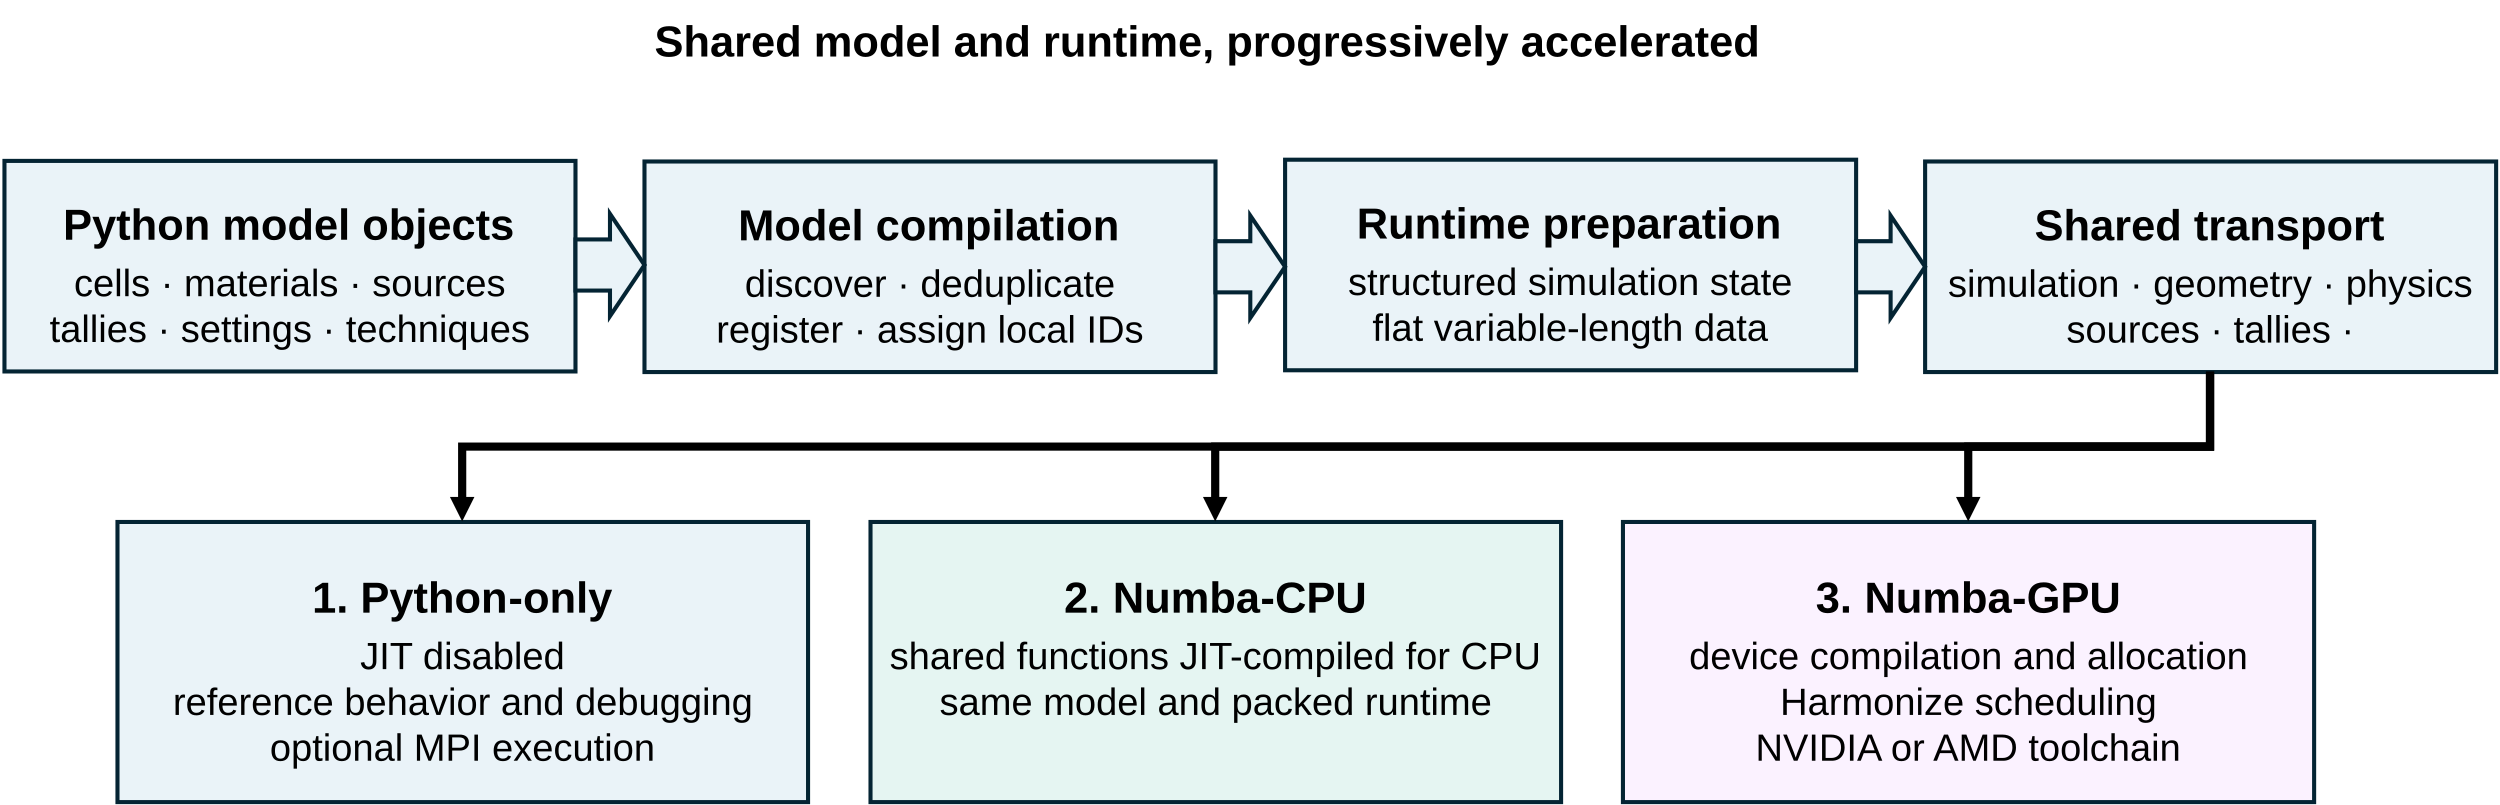
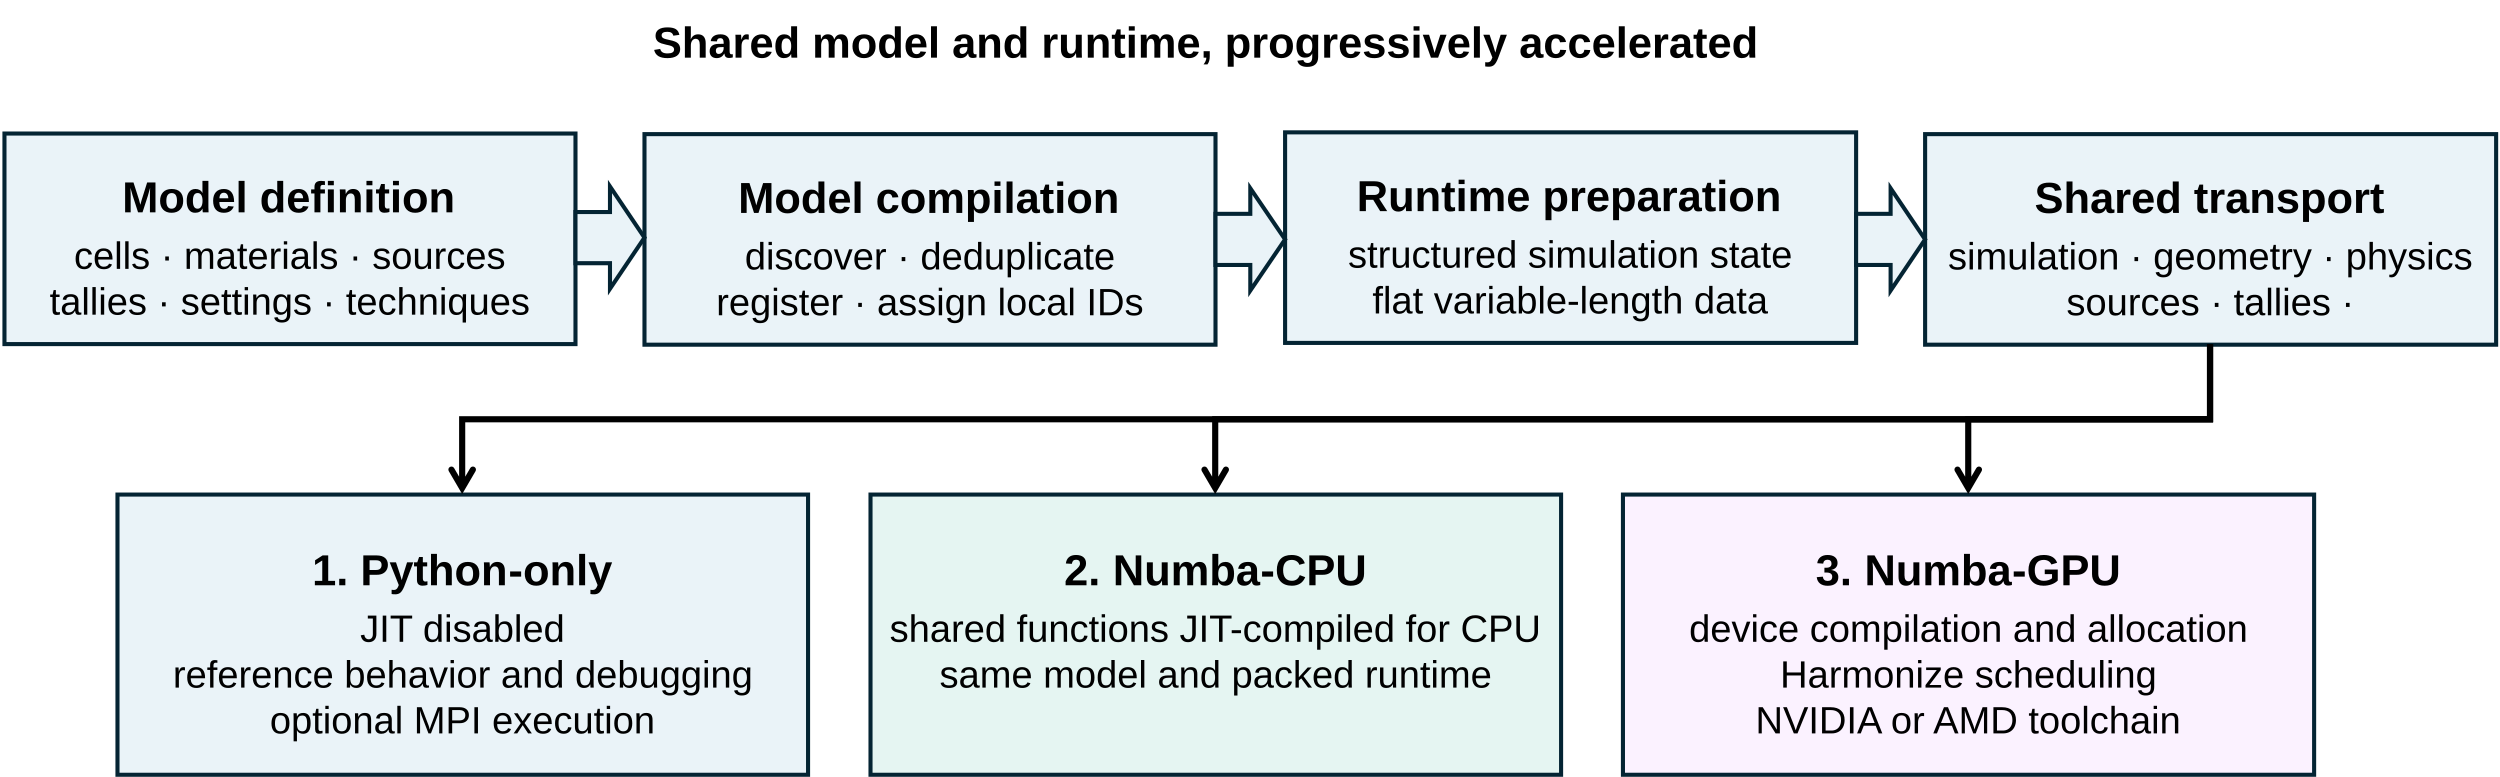
- <svg xmlns="http://www.w3.org/2000/svg" width="4203" height="1352" xml:space="preserve" overflow="hidden">
-   <g transform="translate(-64 -366)">
+ <svg xmlns="http://www.w3.org/2000/svg" width="4203" height="1306" xml:space="preserve" overflow="hidden">
+   <g transform="translate(-64 -412)">
    <g>
      <rect x="71.5" y="636.5" width="960" height="354" stroke="#042433" stroke-width="6.875" stroke-linecap="butt" stroke-linejoin="miter" stroke-miterlimit="8" stroke-opacity="1" fill="#EAF3F8" fill-opacity="1" />
-       <text fill="#000000" fill-opacity="1" font-family="Arial,Arial_MSFontService,sans-serif" font-style="normal" font-variant="normal" font-weight="700" font-stretch="normal" font-size="73" text-anchor="start" direction="ltr" writing-mode="lr-tb" unicode-bidi="normal" text-decoration="none" transform="matrix(1 0 0 1 170.07 769)">Python model objects</text>
+       <text fill="#000000" fill-opacity="1" font-family="Arial,Arial_MSFontService,sans-serif" font-style="normal" font-variant="normal" font-weight="700" font-stretch="normal" font-size="73" text-anchor="start" direction="ltr" writing-mode="lr-tb" unicode-bidi="normal" text-decoration="none" transform="matrix(1 0 0 1 269.46 769)">Model definition</text>
      <text fill="#000000" fill-opacity="1" font-family="Arial,Arial_MSFontService,sans-serif" font-style="normal" font-variant="normal" font-weight="400" font-stretch="normal" font-size="64" text-anchor="start" direction="ltr" writing-mode="lr-tb" unicode-bidi="normal" text-decoration="none" transform="matrix(1 0 0 1 188.403 864)">cells · materials · sources</text>
      <text fill="#000000" fill-opacity="1" font-family="Arial,Arial_MSFontService,sans-serif" font-style="normal" font-variant="normal" font-weight="400" font-stretch="normal" font-size="64" text-anchor="start" direction="ltr" writing-mode="lr-tb" unicode-bidi="normal" text-decoration="none" transform="matrix(1 0 0 1 147.428 941)">tallies · settings · techniques</text>
      <rect x="1147.5" y="637.5" width="960" height="354" stroke="#042433" stroke-width="6.875" stroke-linecap="butt" stroke-linejoin="miter" stroke-miterlimit="8" stroke-opacity="1" fill="#EAF3F8" fill-opacity="1" />
      <text fill="#000000" fill-opacity="1" font-family="Arial,Arial_MSFontService,sans-serif" font-style="normal" font-variant="normal" font-weight="700" font-stretch="normal" font-size="73" text-anchor="start" direction="ltr" writing-mode="lr-tb" unicode-bidi="normal" text-decoration="none" transform="matrix(1 0 0 1 1305.03 770)">Model compilation</text>
      <text fill="#000000" fill-opacity="1" font-family="Arial,Arial_MSFontService,sans-serif" font-style="normal" font-variant="normal" font-weight="400" font-stretch="normal" font-size="64" text-anchor="start" direction="ltr" writing-mode="lr-tb" unicode-bidi="normal" text-decoration="none" transform="matrix(1 0 0 1 1316.22 865)">discover · deduplicate</text>
      <text fill="#000000" fill-opacity="1" font-family="Arial,Arial_MSFontService,sans-serif" font-style="normal" font-variant="normal" font-weight="400" font-stretch="normal" font-size="64" text-anchor="start" direction="ltr" writing-mode="lr-tb" unicode-bidi="normal" text-decoration="none" transform="matrix(1 0 0 1 1268.09 942)">register · assign local IDs</text>
      <rect x="2224.5" y="634.5" width="960" height="354" stroke="#042433" stroke-width="6.875" stroke-linecap="butt" stroke-linejoin="miter" stroke-miterlimit="8" stroke-opacity="1" fill="#EAF3F8" fill-opacity="1" />
      <text fill="#000000" fill-opacity="1" font-family="Arial,Arial_MSFontService,sans-serif" font-style="normal" font-variant="normal" font-weight="700" font-stretch="normal" font-size="73" text-anchor="start" direction="ltr" writing-mode="lr-tb" unicode-bidi="normal" text-decoration="none" transform="matrix(1 0 0 1 2344.94 767)">Runtime preparation</text>
      <text fill="#000000" fill-opacity="1" font-family="Arial,Arial_MSFontService,sans-serif" font-style="normal" font-variant="normal" font-weight="400" font-stretch="normal" font-size="64" text-anchor="start" direction="ltr" writing-mode="lr-tb" unicode-bidi="normal" text-decoration="none" transform="matrix(1 0 0 1 2330.32 862)">structured simulation state</text>
      <text fill="#000000" fill-opacity="1" font-family="Arial,Arial_MSFontService,sans-serif" font-style="normal" font-variant="normal" font-weight="400" font-stretch="normal" font-size="64" text-anchor="start" direction="ltr" writing-mode="lr-tb" unicode-bidi="normal" text-decoration="none" transform="matrix(1 0 0 1 2371.29 939)">flat variable</text>
      <text fill="#000000" fill-opacity="1" font-family="Arial,Arial_MSFontService,sans-serif" font-style="normal" font-variant="normal" font-weight="400" font-stretch="normal" font-size="64" text-anchor="start" direction="ltr" writing-mode="lr-tb" unicode-bidi="normal" text-decoration="none" transform="matrix(1 0 0 1 2698.43 939)">-</text>
      <text fill="#000000" fill-opacity="1" font-family="Arial,Arial_MSFontService,sans-serif" font-style="normal" font-variant="normal" font-weight="400" font-stretch="normal" font-size="64" text-anchor="start" direction="ltr" writing-mode="lr-tb" unicode-bidi="normal" text-decoration="none" transform="matrix(1 0 0 1 2719.63 939)">length data</text>
      <rect x="3300.5" y="637.5" width="960" height="354" stroke="#042433" stroke-width="6.875" stroke-linecap="butt" stroke-linejoin="miter" stroke-miterlimit="8" stroke-opacity="1" fill="#EAF3F8" fill-opacity="1" />
      <text fill="#000000" fill-opacity="1" font-family="Arial,Arial_MSFontService,sans-serif" font-style="normal" font-variant="normal" font-weight="700" font-stretch="normal" font-size="73" text-anchor="start" direction="ltr" writing-mode="lr-tb" unicode-bidi="normal" text-decoration="none" transform="matrix(1 0 0 1 3484.5 770)">Shared transport</text>
      <text fill="#000000" fill-opacity="1" font-family="Arial,Arial_MSFontService,sans-serif" font-style="normal" font-variant="normal" font-weight="400" font-stretch="normal" font-size="64" text-anchor="start" direction="ltr" writing-mode="lr-tb" unicode-bidi="normal" text-decoration="none" transform="matrix(1 0 0 1 3338.98 865)">simulation · geometry · physics</text>
      <text fill="#000000" fill-opacity="1" font-family="Arial,Arial_MSFontService,sans-serif" font-style="normal" font-variant="normal" font-weight="400" font-stretch="normal" font-size="64" text-anchor="start" direction="ltr" writing-mode="lr-tb" unicode-bidi="normal" text-decoration="none" transform="matrix(1 0 0 1 3538.08 942)">sources · tallies ·</text>
      <path d="M1031.5 768.5 1089.5 768.5 1089.5 725.5 1147.5 811.5 1089.5 897.5 1089.5 854.5 1031.5 854.5Z" stroke="#042433" stroke-width="6.875" stroke-linecap="butt" stroke-linejoin="miter" stroke-miterlimit="8" stroke-opacity="1" fill="#EAF3F8" fill-rule="evenodd" fill-opacity="1" />
      <path d="M2107.5 771.5 2166 771.5 2166 728.5 2224.5 814.5 2166 900.5 2166 857.5 2107.5 857.5Z" stroke="#042433" stroke-width="6.875" stroke-linecap="butt" stroke-linejoin="miter" stroke-miterlimit="8" stroke-opacity="1" fill="#EAF3F8" fill-rule="evenodd" fill-opacity="1" />
      <path d="M3184.5 771.5 3242.5 771.5 3242.5 728.5 3300.5 814.5 3242.5 900.5 3242.5 857.5 3184.5 857.5Z" stroke="#042433" stroke-width="6.875" stroke-linecap="butt" stroke-linejoin="miter" stroke-miterlimit="8" stroke-opacity="1" fill="#EAF3F8" fill-rule="evenodd" fill-opacity="1" />
      <rect x="261.5" y="1243.5" width="1161" height="471" stroke="#042433" stroke-width="6.875" stroke-linecap="butt" stroke-linejoin="miter" stroke-miterlimit="8" stroke-opacity="1" fill="#EAF3F8" fill-opacity="1" />
      <text fill="#000000" fill-opacity="1" font-family="Arial,Arial_MSFontService,sans-serif" font-style="normal" font-variant="normal" font-weight="700" font-stretch="normal" font-size="73" text-anchor="start" direction="ltr" writing-mode="lr-tb" unicode-bidi="normal" text-decoration="none" transform="matrix(1 0 0 1 588.746 1396)">1. Python</text>
      <text fill="#000000" fill-opacity="1" font-family="Arial,Arial_MSFontService,sans-serif" font-style="normal" font-variant="normal" font-weight="700" font-stretch="normal" font-size="73" text-anchor="start" direction="ltr" writing-mode="lr-tb" unicode-bidi="normal" text-decoration="none" transform="matrix(1 0 0 1 918.746 1396)">-</text>
      <text fill="#000000" fill-opacity="1" font-family="Arial,Arial_MSFontService,sans-serif" font-style="normal" font-variant="normal" font-weight="700" font-stretch="normal" font-size="73" text-anchor="start" direction="ltr" writing-mode="lr-tb" unicode-bidi="normal" text-decoration="none" transform="matrix(1 0 0 1 943.381 1396)">only</text>
      <text fill="#000000" fill-opacity="1" font-family="Arial,Arial_MSFontService,sans-serif" font-style="normal" font-variant="normal" font-weight="400" font-stretch="normal" font-size="64" text-anchor="start" direction="ltr" writing-mode="lr-tb" unicode-bidi="normal" text-decoration="none" transform="matrix(1 0 0 1 669.527 1491)">JIT disabled</text>
      <text fill="#000000" fill-opacity="1" font-family="Arial,Arial_MSFontService,sans-serif" font-style="normal" font-variant="normal" font-weight="400" font-stretch="normal" font-size="64" text-anchor="start" direction="ltr" writing-mode="lr-tb" unicode-bidi="normal" text-decoration="none" transform="matrix(1 0 0 1 354.698 1568)">reference behavior and debugging</text>
      <text fill="#000000" fill-opacity="1" font-family="Arial,Arial_MSFontService,sans-serif" font-style="normal" font-variant="normal" font-weight="400" font-stretch="normal" font-size="64" text-anchor="start" direction="ltr" writing-mode="lr-tb" unicode-bidi="normal" text-decoration="none" transform="matrix(1 0 0 1 517.704 1645)">optional MPI execution</text>
      <rect x="1527.5" y="1243.5" width="1161" height="471" stroke="#042433" stroke-width="6.875" stroke-linecap="butt" stroke-linejoin="miter" stroke-miterlimit="8" stroke-opacity="1" fill="#E5F5F2" fill-opacity="1" />
      <text fill="#000000" fill-opacity="1" font-family="Arial,Arial_MSFontService,sans-serif" font-style="normal" font-variant="normal" font-weight="700" font-stretch="normal" font-size="73" text-anchor="start" direction="ltr" writing-mode="lr-tb" unicode-bidi="normal" text-decoration="none" transform="matrix(1 0 0 1 1852.96 1396)">2. </text>
      <text fill="#000000" fill-opacity="1" font-family="Arial,Arial_MSFontService,sans-serif" font-style="normal" font-variant="normal" font-weight="700" font-stretch="normal" font-size="73" text-anchor="start" direction="ltr" writing-mode="lr-tb" unicode-bidi="normal" text-decoration="none" transform="matrix(1 0 0 1 1934.89 1396)">Numba</text>
      <text fill="#000000" fill-opacity="1" font-family="Arial,Arial_MSFontService,sans-serif" font-style="normal" font-variant="normal" font-weight="700" font-stretch="normal" font-size="73" text-anchor="start" direction="ltr" writing-mode="lr-tb" unicode-bidi="normal" text-decoration="none" transform="matrix(1 0 0 1 2182.96 1396)">-</text>
      <text fill="#000000" fill-opacity="1" font-family="Arial,Arial_MSFontService,sans-serif" font-style="normal" font-variant="normal" font-weight="700" font-stretch="normal" font-size="73" text-anchor="start" direction="ltr" writing-mode="lr-tb" unicode-bidi="normal" text-decoration="none" transform="matrix(1 0 0 1 2207.6 1396)">CPU</text>
      <text fill="#000000" fill-opacity="1" font-family="Arial,Arial_MSFontService,sans-serif" font-style="normal" font-variant="normal" font-weight="400" font-stretch="normal" font-size="64" text-anchor="start" direction="ltr" writing-mode="lr-tb" unicode-bidi="normal" text-decoration="none" transform="matrix(1 0 0 1 1559.67 1491)">shared functions JIT</text>
      <text fill="#000000" fill-opacity="1" font-family="Arial,Arial_MSFontService,sans-serif" font-style="normal" font-variant="normal" font-weight="400" font-stretch="normal" font-size="64" text-anchor="start" direction="ltr" writing-mode="lr-tb" unicode-bidi="normal" text-decoration="none" transform="matrix(1 0 0 1 2131.92 1491)">-</text>
      <text fill="#000000" fill-opacity="1" font-family="Arial,Arial_MSFontService,sans-serif" font-style="normal" font-variant="normal" font-weight="400" font-stretch="normal" font-size="64" text-anchor="start" direction="ltr" writing-mode="lr-tb" unicode-bidi="normal" text-decoration="none" transform="matrix(1 0 0 1 2153.12 1491)">compiled for CPU</text>
      <text fill="#000000" fill-opacity="1" font-family="Arial,Arial_MSFontService,sans-serif" font-style="normal" font-variant="normal" font-weight="400" font-stretch="normal" font-size="64" text-anchor="start" direction="ltr" writing-mode="lr-tb" unicode-bidi="normal" text-decoration="none" transform="matrix(1 0 0 1 1643.55 1568)">same model and packed runtime</text>
      <rect x="2792.5" y="1243.5" width="1162" height="471" stroke="#042433" stroke-width="6.875" stroke-linecap="butt" stroke-linejoin="miter" stroke-miterlimit="8" stroke-opacity="1" fill="#FBF2FF" fill-opacity="1" />
      <text fill="#000000" fill-opacity="1" font-family="Arial,Arial_MSFontService,sans-serif" font-style="normal" font-variant="normal" font-weight="700" font-stretch="normal" font-size="73" text-anchor="start" direction="ltr" writing-mode="lr-tb" unicode-bidi="normal" text-decoration="none" transform="matrix(1 0 0 1 3116.62 1396)">3. </text>
      <text fill="#000000" fill-opacity="1" font-family="Arial,Arial_MSFontService,sans-serif" font-style="normal" font-variant="normal" font-weight="700" font-stretch="normal" font-size="73" text-anchor="start" direction="ltr" writing-mode="lr-tb" unicode-bidi="normal" text-decoration="none" transform="matrix(1 0 0 1 3198.55 1396)">Numba</text>
      <text fill="#000000" fill-opacity="1" font-family="Arial,Arial_MSFontService,sans-serif" font-style="normal" font-variant="normal" font-weight="700" font-stretch="normal" font-size="73" text-anchor="start" direction="ltr" writing-mode="lr-tb" unicode-bidi="normal" text-decoration="none" transform="matrix(1 0 0 1 3446.62 1396)">-</text>
      <text fill="#000000" fill-opacity="1" font-family="Arial,Arial_MSFontService,sans-serif" font-style="normal" font-variant="normal" font-weight="700" font-stretch="normal" font-size="73" text-anchor="start" direction="ltr" writing-mode="lr-tb" unicode-bidi="normal" text-decoration="none" transform="matrix(1 0 0 1 3471.26 1396)">GPU</text>
      <text fill="#000000" fill-opacity="1" font-family="Arial,Arial_MSFontService,sans-serif" font-style="normal" font-variant="normal" font-weight="400" font-stretch="normal" font-size="64" text-anchor="start" direction="ltr" writing-mode="lr-tb" unicode-bidi="normal" text-decoration="none" transform="matrix(1 0 0 1 2903.77 1491)">device compilation and allocation</text>
      <text fill="#000000" fill-opacity="1" font-family="Arial,Arial_MSFontService,sans-serif" font-style="normal" font-variant="normal" font-weight="400" font-stretch="normal" font-size="64" text-anchor="start" direction="ltr" writing-mode="lr-tb" unicode-bidi="normal" text-decoration="none" transform="matrix(1 0 0 1 3056.74 1568)">Harmonize scheduling</text>
      <text fill="#000000" fill-opacity="1" font-family="Arial,Arial_MSFontService,sans-serif" font-style="normal" font-variant="normal" font-weight="400" font-stretch="normal" font-size="64" text-anchor="start" direction="ltr" writing-mode="lr-tb" unicode-bidi="normal" text-decoration="none" transform="matrix(1 0 0 1 3015.31 1645)">NVIDIA or AMD toolchain</text>
-       <path d="M3786.32 991 3786.32 1123.7 841 1123.7 847.875 1116.82 847.875 1208.27 834.125 1208.27 834.125 1109.95 3779.45 1109.95 3772.57 1116.82 3772.57 991ZM861.625 1201.39 841 1242.64 820.375 1201.39Z" fill="#000000" fill-rule="nonzero" fill-opacity="1" />
-       <path d="M3786.38 991 3786.38 1123.7 2107 1123.7 2113.87 1116.82 2113.87 1208.27 2100.12 1208.27 2100.12 1109.95 3779.5 1109.95 3772.63 1116.82 3772.63 991ZM2127.62 1201.39 2107 1242.64 2086.37 1201.39Z" fill="#000000" fill-rule="nonzero" fill-opacity="1" />
-       <path d="M3786.43 991 3786.43 1123.7 3373 1123.7 3379.88 1116.82 3379.88 1208.27 3366.12 1208.27 3366.12 1109.95 3779.56 1109.95 3772.68 1116.82 3772.68 991ZM3393.62 1201.39 3373 1242.64 3352.38 1201.39Z" fill="#000000" fill-rule="nonzero" fill-opacity="1" />
-       <text fill="#000000" fill-opacity="1" font-family="Arial,Arial_MSFontService,sans-serif" font-style="normal" font-variant="normal" font-weight="700" font-stretch="normal" font-size="73" text-anchor="start" direction="ltr" writing-mode="lr-tb" unicode-bidi="normal" text-decoration="none" transform="matrix(1 0 0 1 1164.33 461)">Shared model and runtime, progressively accelerated</text>
+       <path d="M3784.6 991 3784.6 1121.98 841 1121.98 846.156 1116.82 846.156 1232.43 835.844 1232.43 835.844 1111.67 3779.45 1111.67 3774.29 1116.82 3774.29 991ZM863.501 1204.09 841 1242.67 818.499 1204.09C817.065 1201.63 817.896 1198.48 820.355 1197.04 822.815 1195.61 825.972 1196.44 827.407 1198.9L845.454 1229.84 836.546 1229.84 854.593 1198.9C856.028 1196.44 859.185 1195.61 861.645 1197.04 864.105 1198.48 864.936 1201.63 863.501 1204.09Z" fill="#000000" fill-rule="nonzero" fill-opacity="1" />
+       <path d="M3784.66 991 3784.66 1121.98 2107 1121.98 2112.16 1116.82 2112.16 1232.43 2101.84 1232.43 2101.84 1111.67 3779.5 1111.67 3774.35 1116.82 3774.35 991ZM2129.5 1204.09 2107 1242.67 2084.5 1204.09C2083.06 1201.63 2083.9 1198.48 2086.35 1197.04 2088.81 1195.61 2091.97 1196.44 2093.41 1198.9L2111.45 1229.84 2102.55 1229.84 2120.59 1198.9C2122.03 1196.44 2125.18 1195.61 2127.64 1197.04 2130.1 1198.48 2130.94 1201.63 2129.5 1204.09Z" fill="#000000" fill-rule="nonzero" fill-opacity="1" />
+       <path d="M3784.71 991 3784.71 1121.98 3373 1121.98 3378.16 1116.82 3378.16 1232.43 3367.84 1232.43 3367.84 1111.67 3779.56 1111.67 3774.4 1116.82 3774.4 991ZM3395.5 1204.09 3373 1242.67 3350.5 1204.09C3349.06 1201.63 3349.9 1198.48 3352.35 1197.04 3354.81 1195.61 3357.97 1196.44 3359.41 1198.9L3377.45 1229.84 3368.55 1229.84 3386.59 1198.9C3388.03 1196.44 3391.19 1195.61 3393.64 1197.04 3396.1 1198.48 3396.94 1201.63 3395.5 1204.09Z" fill="#000000" fill-rule="nonzero" fill-opacity="1" />
+       <text fill="#000000" fill-opacity="1" font-family="Arial,Arial_MSFontService,sans-serif" font-style="normal" font-variant="normal" font-weight="700" font-stretch="normal" font-size="73" text-anchor="start" direction="ltr" writing-mode="lr-tb" unicode-bidi="normal" text-decoration="none" transform="matrix(1 0 0 1 1161.65 509)">Shared model and runtime, progressively accelerated</text>
    </g>
  </g>
</svg>
